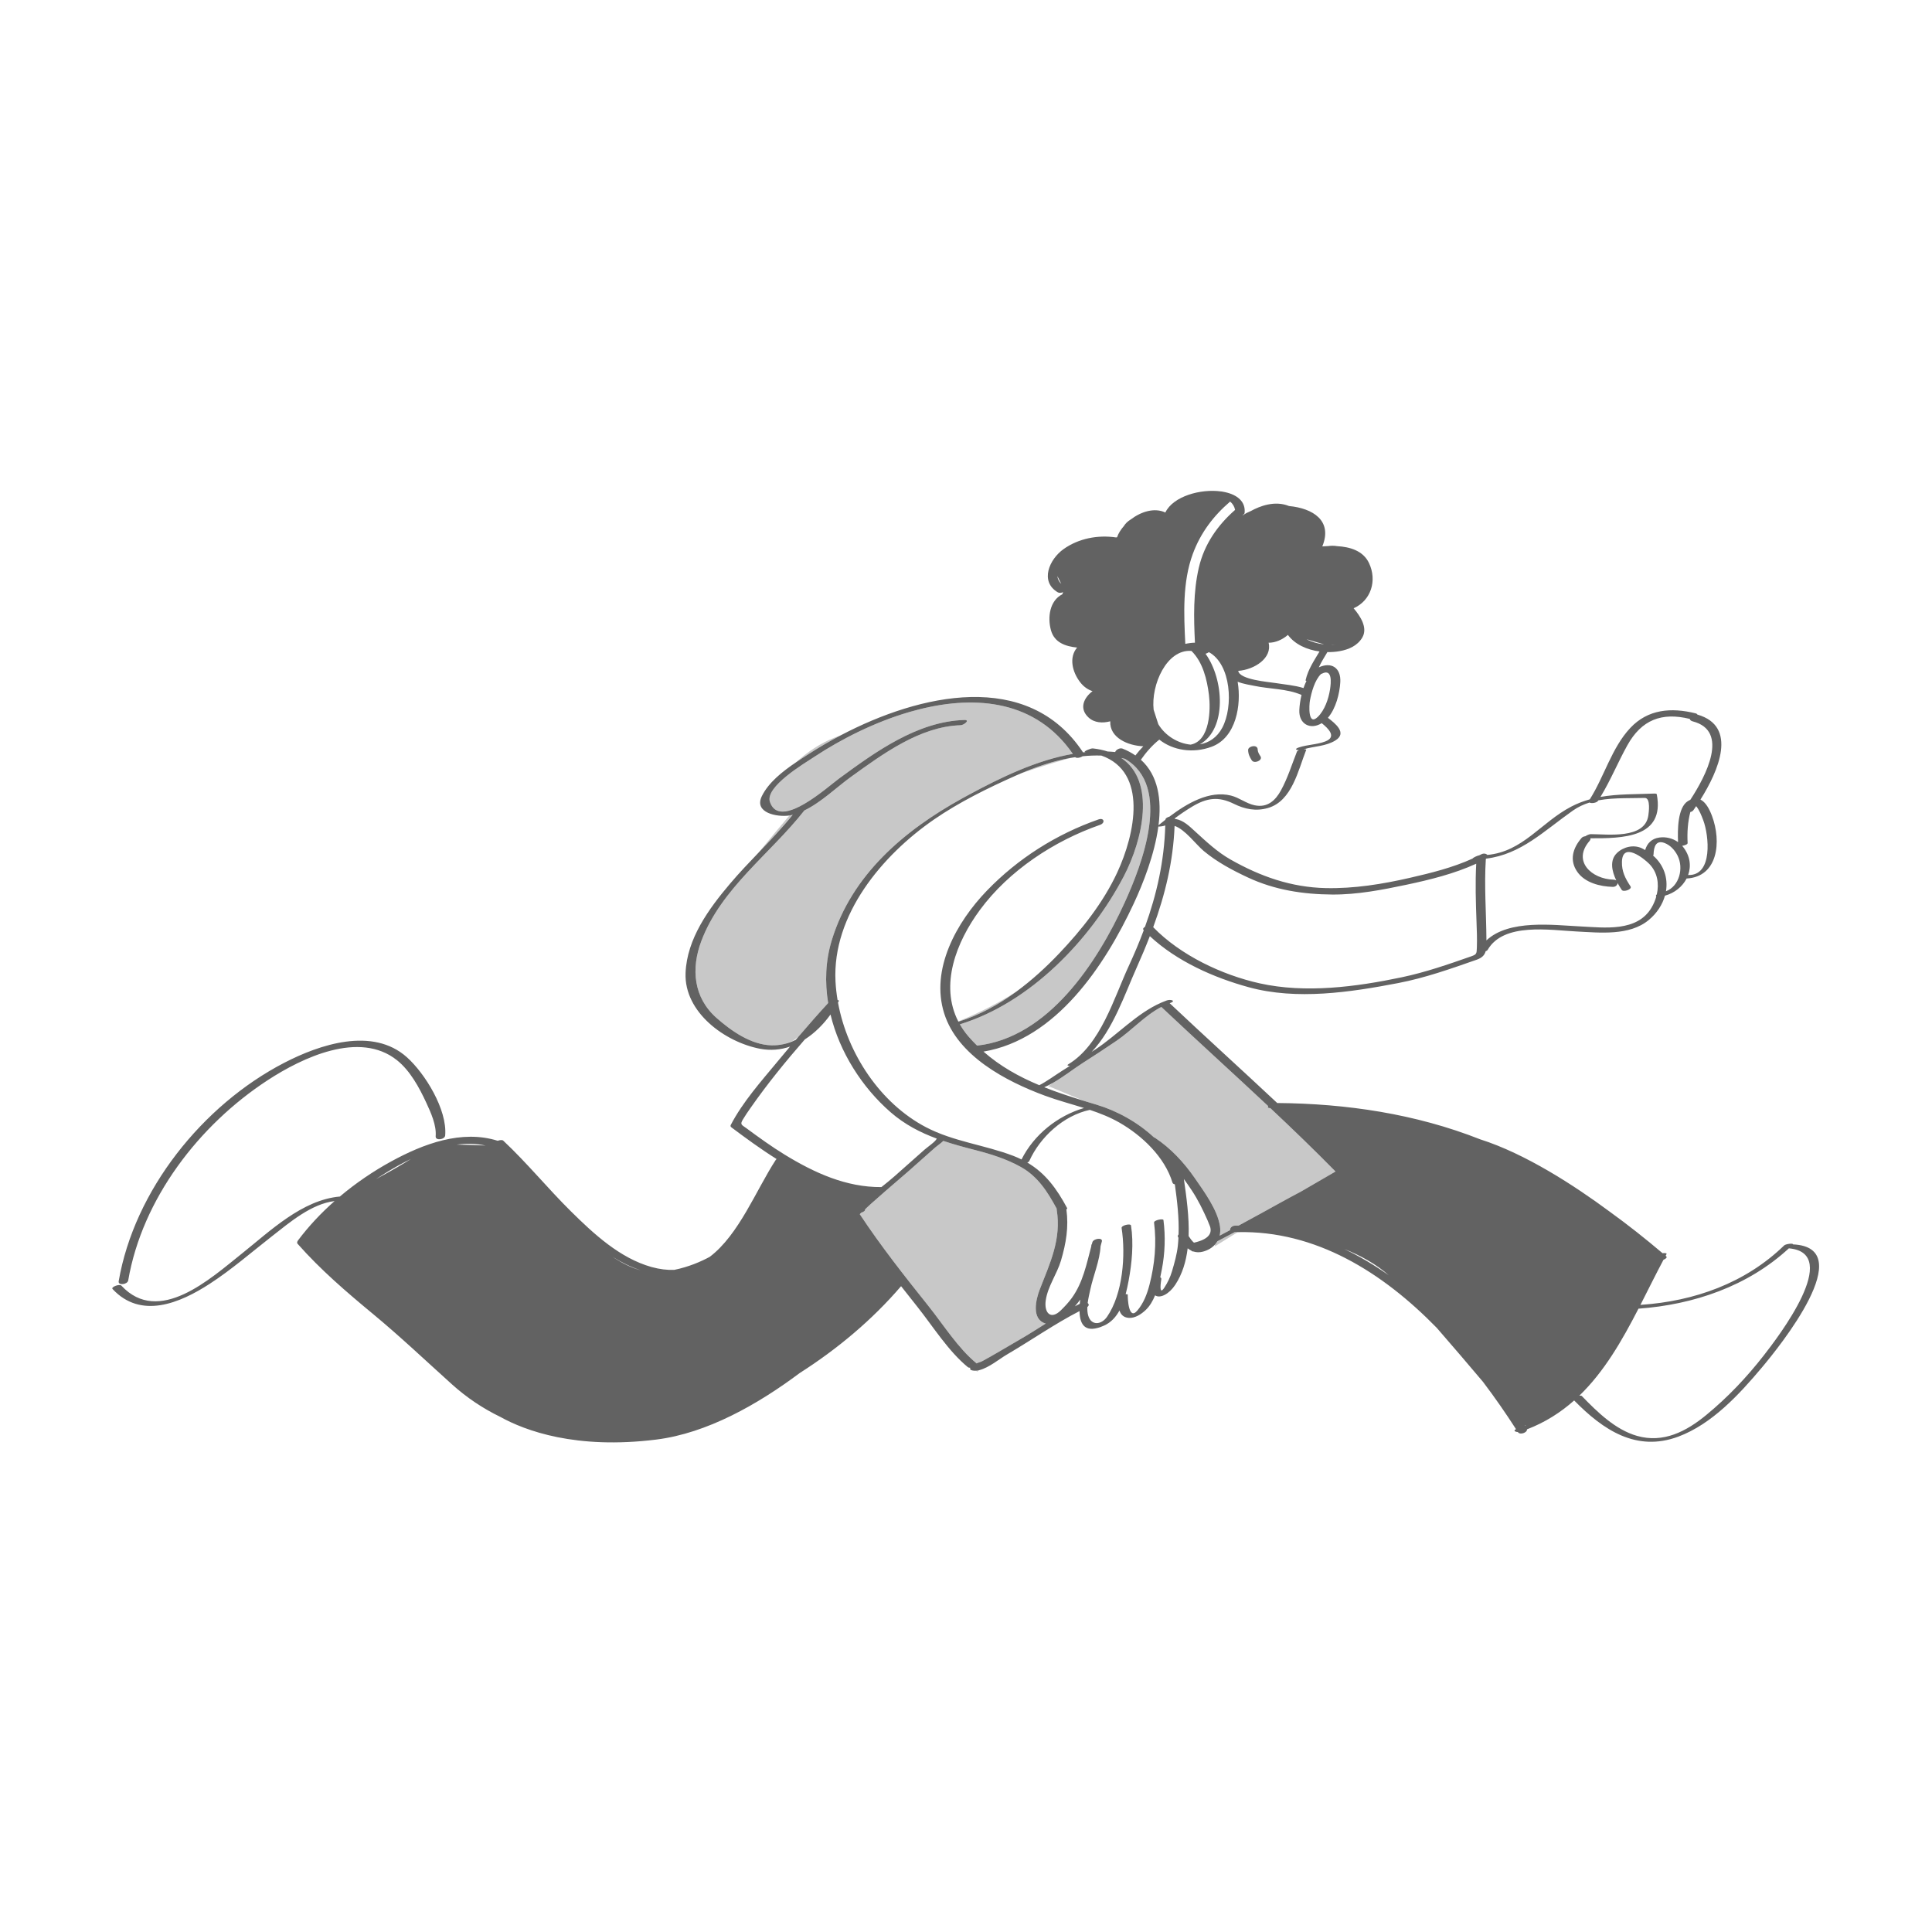
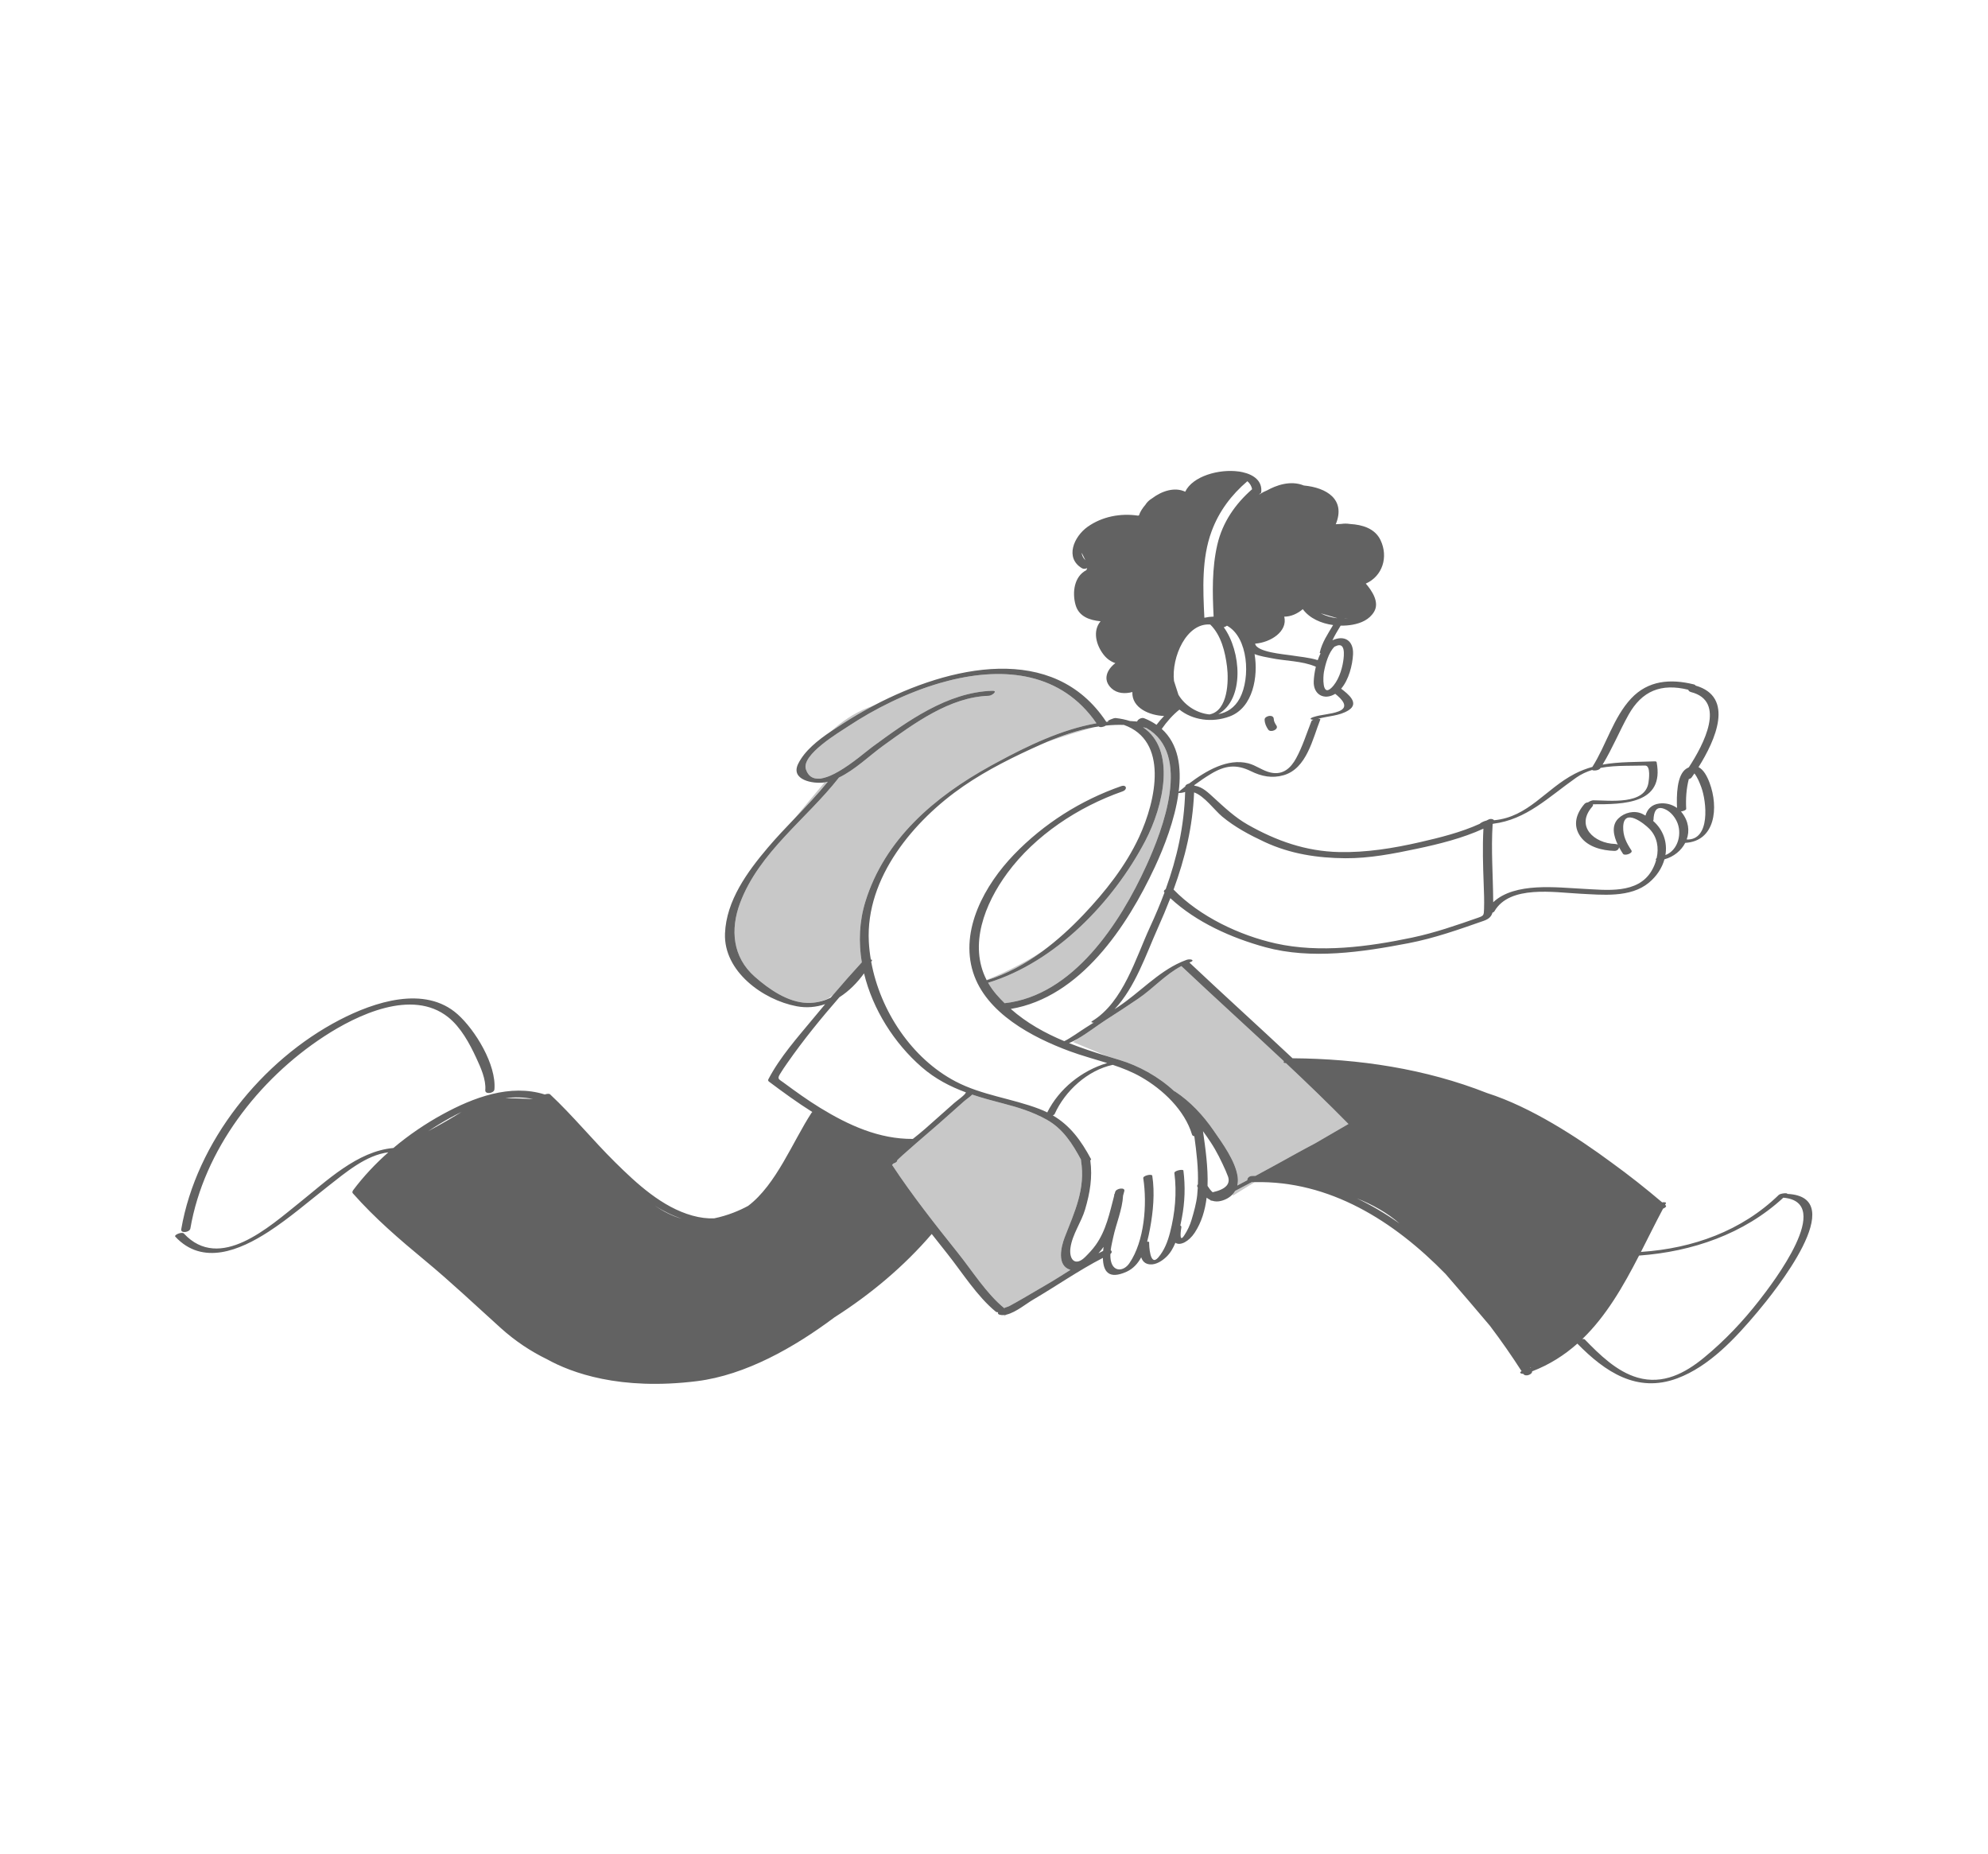
- <svg xmlns="http://www.w3.org/2000/svg" version="1.1" id="Layer_1" x="0px" y="0px" width="595.28px" height="595.28px" viewBox="0 0 595.28 595.28" enable-background="new 0 0 595.28 595.28" xml:space="preserve">
+ <svg xmlns="http://www.w3.org/2000/svg" version="1.1" id="Layer_1" x="0px" y="0px" width="590px" height="550px" viewBox="0 0 595.28 595.28" enable-background="new 0 0 595.28 595.28" xml:space="preserve">
  <path id="color_x5F_2" fill="#c8c8c8" d="M295.255,314.709c3.191-1.286,10.796-4.563,17.909-9.186  c-5.479,4.016-11.459,7.308-17.859,9.275C295.289,314.769,295.271,314.739,295.255,314.709z M346.231,270.058  c-10.254,19.577-28.83,38.938-50.48,45.549c0.736,1.286,1.614,2.543,2.662,3.762c0.851,0.988,1.738,1.909,2.642,2.801  c21.992-2.429,37.091-25.707,45.482-44.091c5.37-11.765,14.642-35.886,0.073-44.271c-0.371-0.09-0.742-0.179-1.114-0.256  C356.19,240.751,352.165,258.729,346.231,270.058z M259.195,226.482c-0.757,0.29-1.481,0.569-2.158,0.833  c-4.333,1.686-8.4,4.501-11.772,7.566c1.324-0.896,2.636-1.736,3.859-2.527C252.222,230.351,255.608,228.362,259.195,226.482z   M296.386,246.048c0.705-0.411,1.458-0.821,2.249-1.229c9.707-5.249,20.703-10.58,31.922-12.54  c-11.283-16.369-29.535-18.17-47.247-13.737c-1.024,0.266-2.046,0.542-3.064,0.828c-10.698,3.111-21.035,8.339-29.33,13.819  c-3.09,2.042-15.24,9.215-13.69,13.874c0.727,2.184,2.163,3.018,3.968,3.002c0.558-0.051,1.124-0.129,1.68-0.223  c0.696-0.167,1.425-0.418,2.173-0.736c0.868-0.371,1.761-0.83,2.657-1.345c4.472-2.573,9.008-6.546,10.804-7.864  c11.2-8.219,24.167-17.625,38.594-18.06c1.953-0.059-0.08,1.587-1.134,1.619c-12.497,0.376-23.997,8.879-33.774,15.918  c-4.5,3.239-9.115,7.813-14.351,10.335c-10.423,13.315-25.644,23.979-31.759,40.269c-3.189,8.495-2.43,17.38,4.696,23.665  c4.544,4.007,10.642,8.291,16.952,8.438c1.32,0.03,2.563-0.111,3.748-0.372c1.794-0.515,2.891-1.061,2.891-1.061l1.646-1.234  c2.997-3.505,6.037-6.973,9.155-10.366c-1.066-6.446-0.822-13.047,1.127-19.4C262.475,269.517,278.582,255.883,296.386,246.048z   M243.22,251.27c-2.563,3.042-5.967,7.114-9.547,11.489c3.645-3.813,7.283-7.633,10.589-11.718c-0.127,0.033-0.252,0.075-0.38,0.105  C243.676,251.194,243.454,251.235,243.22,251.27z M314.601,238.279c6.052-2.089,11.771-3.774,15.192-4.739  C324.588,234.479,319.475,236.208,314.601,238.279z M325.586,372.702c-0.016-0.096-0.01-0.187,0.005-0.275  c-2.781-5.146-5.772-9.915-11.044-12.863c-4.432-2.479-9.227-3.969-14.124-5.228c-3.34-0.858-6.606-1.741-9.771-2.806  c-0.821,0.809-1.988,1.568-2.615,2.129c-2.669,2.382-5.349,4.752-8.027,7.124c-1.348,1.193-13.696,11.695-13.525,11.976  c0.156,0.258-0.376,0.629-1.031,0.862l-0.535,0.507c6.506,9.84,13.86,19.15,21.218,28.359c4.546,5.69,9.059,12.926,14.741,17.579  c0.011,0.009,0.014,0.019,0.023,0.026c0.25-0.197,1.206-0.409,1.699-0.675c1.521-0.818,3.022-1.669,4.513-2.54  c2.384-1.393,4.757-2.803,7.15-4.18c2.694-1.552,5.321-3.23,7.956-4.895c-0.051-0.014-0.102-0.018-0.152-0.033  c-4.318-1.37-2.906-7.365-1.701-10.464C323.557,389.102,327.067,381.822,325.586,372.702z M301.035,422.648l0.711-0.489  c-0.324,0.082-0.644,0.146-0.954,0.172L301.035,422.648z M301.037,420.364c0.062,0.005,0.124,0.011,0.181,0.025  c-0.071-0.018-0.13-0.035-0.18-0.054C301.039,420.346,301.037,420.354,301.037,420.364z M391.435,341.445  c-0.805-0.011-0.906-0.3-0.674-0.63c-10.925-10.242-22.039-20.288-32.938-30.559c-5.145,2.696-9.025,7.172-13.848,10.455  c-3.417,2.327-6.878,4.592-10.365,6.813c-2.736,1.743-5.916,4.274-9.196,6.138l-1.379,0.984l10.816,4.507  c1.34,0.411,2.684,0.819,4.031,1.222c6.156,1.841,12.59,5.334,17.66,10.061c0.11,0.025,0.212,0.061,0.297,0.116  c4.885,3.228,8.951,7.606,12.273,12.409c2.834,4.099,7.069,9.838,7.789,14.923c0.143,1.013,0.096,1.967-0.115,2.846  c1.079-0.567,2.153-1.142,3.229-1.716c-0.096-0.575,0.524-1.334,1.496-1.373c0.375-0.016,0.743-0.006,1.115-0.015  c4.56-2.457,9.095-4.959,13.624-7.469c1.804-1,3.646-1.973,5.491-2.952l10.753-6.244  C404.952,354.307,398.236,347.831,391.435,341.445z M375.097,382.454c-0.214,0.367-0.466,0.711-0.754,1.029  c0.02,0.318,0.026,0.498,0.026,0.498l7.003-4.339c-0.323,0.008-0.642,0-0.966,0.013C378.64,380.597,376.872,381.531,375.097,382.454  z" />
  <path id="color_x5F_1" d="M385.71,234.292c-0.669-1.014-1.12-1.977-1.145-3.206c-0.015-0.723,1.023-1.146,1.592-1.187  c0.662-0.047,1.332,0.248,1.346,0.978c0.016,0.809,0.424,1.472,0.855,2.128C389.206,234.286,386.449,235.412,385.71,234.292z   M542.897,421.316c-6.985,8.312-15.432,17.483-25.803,21.341c-12.893,4.795-23.141-2.04-32.07-11.157  c-4.138,3.678-8.898,6.735-14.53,8.903c0.085,1.048-2.193,1.802-2.788,0.868c-0.01-0.015-0.02-0.03-0.029-0.046  c-0.852-0.027-1.5-0.434-0.568-0.878c-3.119-4.845-6.523-9.769-10.204-14.616c-4.185-4.955-9.171-10.807-14.21-16.592  c-16.67-17.075-37.287-30.041-61.321-29.497c-0.323,0.008-0.642,0-0.966,0.013c-1.766,0.941-3.534,1.876-5.309,2.799  c-0.214,0.367-0.466,0.711-0.754,1.029c-0.899,0.996-2.143,1.749-3.691,2.164c-1.08,0.289-2.033,0.244-2.891-0.027  c-0.365-0.021-0.635-0.097-0.633-0.245c-0.42-0.198-0.814-0.456-1.189-0.751c-0.499,4.047-1.63,7.901-3.828,11.246  c-1.871,2.847-4.673,4.309-6.213,3.238c-0.699,1.721-1.612,3.307-2.889,4.523c-1.333,1.271-3.315,2.594-5.281,2.424  c-1.601-0.137-2.408-1.061-2.804-2.274c-1.093,1.997-2.588,3.683-4.726,4.642c-5.714,2.564-7.497-0.064-7.581-4.456  c-7.709,3.962-15.027,9.096-22.501,13.462c-2.035,1.188-5.431,3.994-8.367,4.73c-0.324,0.082-0.644,0.146-0.954,0.172  c-0.444,0.037-0.871,0.012-1.275-0.09c-0.621-0.156-0.723-0.476-0.551-0.808c-0.31,0.004-0.588-0.054-0.773-0.205  c-5.98-4.898-10.747-12.546-15.512-18.548c-1.686-2.123-3.371-4.25-5.047-6.387c-8.913,10.397-19.652,19.381-31.263,26.78  c-12.91,9.66-28.542,18.528-44.149,20.479c-24.814,3.102-40.423-2.736-48.108-7.002c-5.28-2.564-10.271-5.871-14.902-10.047  c-8.108-7.309-15.954-14.749-24.377-21.72c-8.107-6.709-16.066-13.539-23.048-21.441c-0.03-0.034-0.062-0.066-0.092-0.101  c-0.041-0.046-0.065-0.092-0.09-0.139c-0.064-0.123-0.076-0.246-0.042-0.366c0.025-0.164,0.101-0.346,0.251-0.546  c3.272-4.365,7.093-8.43,11.269-12.121c-7.161,0.865-13.804,6.55-19.253,10.809c-6.347,4.961-12.473,10.307-19.242,14.698  c-9.183,5.958-21.168,10.997-29.912,1.591c-0.576-0.62,2.147-1.654,2.716-1.043c11.56,12.436,27.461-2.161,37.205-9.94  c8.626-6.888,18.512-16.485,30.107-17.509c4.951-4.174,10.346-7.833,15.888-10.857c9.792-5.344,21.619-9.834,32.755-6.326  c0.65-0.234,1.405-0.325,1.709-0.04c7.345,6.882,13.712,14.723,20.867,21.794c6.998,6.918,15.098,14.43,24.82,17.141  c2.515,0.701,4.833,0.964,6.992,0.885c4.461-0.919,8.196-2.528,10.93-4.012c9.027-6.81,14.364-20.727,20.372-29.903  c0.041-0.063,0.108-0.121,0.187-0.178l0.03-0.076c-4.815-3.019-9.425-6.396-13.863-9.718c-0.303-0.227-0.401-0.451-0.216-0.807  c3.688-7.068,9.296-13.346,14.349-19.45c1.288-1.556,2.582-3.107,3.884-4.653c-2.856,0.976-5.945,1.29-9.191,0.675  c-10.809-2.048-23.464-11.212-22.989-23.366c0.413-10.549,7.183-19.817,13.77-27.58c2.76-3.252,5.714-6.351,8.673-9.445  c3.645-3.813,7.283-7.633,10.589-11.718c-0.127,0.033-0.252,0.075-0.38,0.105c-0.205,0.048-0.428,0.089-0.662,0.123  c-3.801,0.555-11-0.815-8.496-5.945c2.068-4.235,6.368-7.62,10.541-10.442c1.324-0.896,2.636-1.736,3.859-2.527  c3.097-2.004,6.483-3.992,10.071-5.872c24.147-12.653,57.499-20.374,74.509,5.339c0.28-0.032,0.562-0.064,0.842-0.092  c-0.07-0.008-0.133-0.021-0.204-0.029c-0.74-0.081,1.709-1.18,2.386-1.105c1.68,0.184,3.181,0.516,4.548,0.952  c0.774,0.037,1.548,0.088,2.321,0.168c0.216-0.694,1.439-1.382,2.271-1.056c1.498,0.588,2.802,1.303,3.967,2.107  c0.748-0.974,1.563-1.93,2.434-2.832c-4.695-0.155-10.428-2.616-10.185-7.689c-2.36,0.625-4.894,0.492-6.696-1.18  c-2.976-2.762-1.469-6.062,1.235-8.105c-1.414-0.456-2.724-1.359-3.79-2.732c-2.454-3.162-3.549-7.674-0.959-10.705  c-3.522-0.353-6.988-1.499-8.05-5.302c-1.109-3.969-0.44-9.127,3.485-11.117c0.117-0.237,0.201-0.457,0.261-0.658  c-0.549,0.24-1.204,0.318-1.647,0.057c-5.642-3.334-2.601-10.212,1.777-13.318c4.667-3.313,10.569-4.423,16.177-3.593  c0.111-0.021,0.217-0.043,0.316-0.062c0.366-1.175,1.184-2.398,2.079-3.435c0.454-0.727,1.13-1.457,2.151-2.058  c3.115-2.372,7.263-3.725,10.634-2.124c2.382-5.005,10.893-7.382,17.214-6.489c0.072,0.011,0.147,0.017,0.219,0.027  c0.042,0.005,0.083,0.013,0.126,0.018c0.3,0.049,0.591,0.11,0.879,0.174c3.717,0.823,6.377,2.917,5.976,6.443  c-0.024,0.216-0.267,0.415-0.597,0.573c0.021,0.041,0.039,0.078,0.055,0.109c0.047-0.037,0.088-0.074,0.146-0.112  c0.679-0.45,1.466-0.847,2.32-1.196c2.714-1.503,7.363-3.334,11.771-1.544c7.315,0.688,13.522,4.479,10.254,12.439  c0.593-0.047,1.208-0.084,1.84-0.105c0.728-0.11,1.664-0.151,2.719,0.024c4.005,0.23,8.043,1.431,9.833,5.217  c2.543,5.38,0.64,11.528-4.745,13.928c2.005,2.331,4.472,6,2.661,9.037c-1.507,2.529-4.18,3.678-6.989,4.178  c-1.184,0.211-2.455,0.307-3.753,0.283c-0.936,1.547-1.881,3.08-2.643,4.704c3.904-1.785,6.872,0.132,6.619,4.591  c-0.194,3.422-1.348,8.084-3.817,10.958c2.177,1.665,6.034,4.638,2.354,6.942c-3.007,1.883-6.513,1.769-9.789,2.741  c0.467-0.02,0.81,0.041,0.75,0.19c-2.471,6.225-4.356,15.782-11.806,17.918c-3.673,1.053-7.069,0.389-10.482-1.293  c-4.697-2.313-8.285-1.889-12.882,0.882c-1.842,1.11-3.603,2.31-5.316,3.583c0,0.064-0.004,0.129-0.005,0.195  c0.086-0.002,0.172,0.003,0.256,0.017c2.433,0.402,4.271,2.249,6.035,3.858c3.449,3.146,6.797,6.309,10.882,8.627  c9.214,5.229,18.697,8.569,29.363,8.805c8.701,0.191,17.389-1.216,25.852-3.153c6.526-1.494,13.214-3.146,19.348-5.934  c0.201-0.331,1.475-0.908,2.082-1.017c0.209-0.106,0.424-0.201,0.631-0.311c0.735-0.389,1.521-0.2,1.847,0.198  c10.996-1.013,16.504-10.028,25.912-14.917c1.871-0.972,3.758-1.68,5.662-2.211c4.447-7.001,6.744-15.881,12.463-21.983  c5.468-5.833,12.648-6.359,20.101-4.524c0.352,0.087,0.521,0.224,0.571,0.383c12.61,3.614,6.43,17.512,0.964,26.195  c1.623,0.804,2.752,2.908,3.54,5.004c2.999,7.979,1.862,18.789-7.81,19.318c-1.277,2.488-3.69,4.471-6.673,5.287  c-0.772,2.746-2.447,5.387-5.007,7.509c-5.95,4.931-15.095,3.879-22.208,3.525c-8.183-0.407-22.5-2.838-27.402,5.65  c-0.104,0.179-0.34,0.334-0.631,0.454c-0.327,1.157-1.072,2.003-2.768,2.596c-7.991,2.794-15.844,5.594-24.189,7.197  c-14.788,2.842-31.248,5.32-46.01,1.286c-10.78-2.946-22.152-7.975-30.498-15.747c-1.261,3.255-2.632,6.508-4.1,9.785  c-3.665,8.184-7.22,18.926-13.818,25.867c0.376-0.246,0.757-0.488,1.132-0.736c6.834-4.519,12.683-11.07,20.225-14.391  c0.219-0.096,0.441-0.186,0.664-0.277c0.374-0.152,0.748-0.307,1.131-0.443c1.156-0.411,2.979,0.11,1.04,0.801  c-0.055,0.02-0.107,0.043-0.162,0.063c10.963,10.337,22.148,20.442,33.14,30.748c21.313,0.167,42.643,3.338,62.536,11.188  c13.931,4.432,28.97,14.194,39.899,22.284c5.588,4.035,11.006,8.323,16.279,12.796c0.738-0.102,1.398-0.016,1.227,0.3  c-0.091,0.168-0.181,0.338-0.272,0.507c0.06,0.051,0.121,0.102,0.181,0.152c0.393,0.337-0.134,0.795-0.839,1.073  c-2.42,4.548-4.729,9.253-7.113,13.917c0.083-0.021,0.161-0.035,0.226-0.04c16.403-1.116,32.136-6.704,44.064-18.297  c0.47-0.457,2.822-0.76,2.719-0.323C573.065,384.343,548.164,415.05,542.897,421.316z M516.885,263.63  c-0.836-1.666-2.221-3.219-4.015-3.891c-2.666-0.999-3.31,1.202-3.386,3.52c-0.004,0.127-0.058,0.244-0.145,0.352  c3.372,2.933,4.643,7.001,3.97,10.998C517.408,273.059,518.842,267.527,516.885,263.63z M522.619,248.382  c-0.293,0.435-0.582,0.854-0.857,1.245c-0.217,0.308-0.565,0.489-0.941,0.567c-0.805,3.105-1.011,6.373-0.837,9.564  c0.022,0.403-0.89,0.727-1.696,0.86c0.081,0.093,0.171,0.175,0.249,0.271c2.262,2.842,2.584,5.998,1.6,8.717  c7.729,0.267,6.413-12.225,4.671-16.856C524.251,251.27,523.61,249.632,522.619,248.382z M493.129,245.544  c5.344-0.951,10.835-0.795,16.519-1.033c0.186-0.008,0.78-0.045,0.835,0.248c2.554,13.424-10.601,13.562-20.455,13.529  c0.071,0.225,0.009,0.501-0.271,0.824c-5.39,6.215,0.646,11.741,7.392,11.923c0.368,0.01,0.649,0.097,0.852,0.23  c-1.345-2.809-2.123-6.181,0.205-8.436c1.937-1.877,5.084-2.672,7.632-1.485c0.377,0.176,0.715,0.379,1.063,0.574  c0.576-2.025,1.958-3.541,4.405-3.867c2.008-0.268,4.087,0.244,5.728,1.418c-0.161-3.806-0.135-10.639,3.026-12.638  c0.267-0.169,0.524-0.304,0.775-0.417c4.788-7.328,12.08-21.229,0.714-24.15c-0.561-0.145-0.831-0.434-0.901-0.758  c-8.688-2.135-14.876,0.313-19.221,8.107C498.507,234.853,496.253,240.421,493.129,245.544z M457.99,289.431  c0,0.109,0.001,0.215,0.002,0.321c6.959-6.54,20.564-4.714,28.936-4.31c7.408,0.359,17.484,1.781,21.957-5.814  c0.624-1.059,1.117-2.217,1.448-3.413c-0.216-0.147-0.11-0.411,0.164-0.659c0.732-3.277,0.21-6.774-2.311-9.354  c-1.616-1.653-8.248-6.982-8.44-0.693c-0.09,2.953,1.02,5.154,2.638,7.584c0.625,0.938-2.19,1.87-2.697,1.109  c-0.411-0.617-0.856-1.343-1.276-2.128c-0.03,0.591-0.585,1.21-1.49,1.186c-3.864-0.104-8.508-1.221-10.896-4.585  c-2.545-3.587-1.426-7.364,1.288-10.492c0.272-0.314,0.712-0.479,1.162-0.521c0.438-0.324,1.246-0.651,1.674-0.65  c5.239,0.016,16.622,1.588,17.719-5.691c0.118-0.778,0.817-5.513-1.102-5.467c-2.095,0.051-4.189,0.045-6.283,0.082  c-2.674,0.047-5.385,0.174-8.002,0.666c-0.028,0.043-0.053,0.088-0.081,0.132c-0.419,0.646-2.063,0.907-2.649,0.542  c-1.782,0.555-3.496,1.336-5.094,2.459c-8.941,6.283-15.979,13.484-26.695,14.814c-0.045,0.033-0.1,0.065-0.152,0.098  C457.277,272.92,457.936,281.157,457.99,289.431z M410.296,198.646c0.393-0.011,0.775-0.038,1.15-0.076  c-0.401,0.018-0.785,0.033-1.133,0.043C410.308,198.624,410.303,198.635,410.296,198.646z M327,179.909l-1.207-2.413  C325.882,178.358,326.257,179.18,327,179.909z M126.604,357.109c-2.498,1.199-4.891,2.53-7.118,3.887  c-1.225,0.746-2.44,1.521-3.643,2.317c0.394-0.224,0.79-0.447,1.194-0.666C121.365,360.304,124.369,358.499,126.604,357.109z   M149.588,352.956c-2.92-0.615-5.901-0.66-8.875-0.289C143.65,352.713,146.85,352.832,149.588,352.956z M197.365,391.392  c-3.011-0.988-5.906-2.444-8.655-4.164C191.428,389.048,194.377,390.585,197.365,391.392z M359.04,254.331  c-0.578,0.225-1.652,0.381-2.136,0.336c-1.158,8.611-4.704,17.563-7.592,23.759c-8.887,19.067-23.941,41.839-46.282,45.59  c5.127,4.52,10.971,7.755,17.187,10.349c1.923-0.908,5.212-3.292,6.987-4.402c0.821-0.514,1.637-1.036,2.455-1.554  c-0.644-0.002-1.052-0.146-0.418-0.531c9.904-6.035,13.925-20.248,18.536-30.215c1.703-3.682,3.258-7.356,4.635-11.053  c-0.018-0.019-0.038-0.036-0.055-0.055c-0.318-0.333-0.047-0.708,0.431-0.985C356.424,275.547,358.719,265.333,359.04,254.331z   M361.911,254.476c-0.442,11.034-2.92,21.17-6.591,31.207c8.422,8.664,21.184,14.712,32.811,17.3  c14.111,3.141,29.718,1.089,43.773-1.868c7.314-1.539,14.235-3.949,21.271-6.409c1.81-0.633,1.802-0.792,1.873-2.804  c0.094-2.647-0.016-5.295-0.113-7.941c-0.219-5.949-0.406-11.893-0.088-17.838c-6.754,3.09-14.212,4.937-21.402,6.459  c-7.494,1.586-15.244,3.092-22.934,3.038c-9.026-0.063-17.748-1.399-25.989-5.245c-4.822-2.25-9.51-4.744-13.614-8.156  C368.463,260.185,365.174,255.576,361.911,254.476z M403.615,215.825c-0.255,1.383-0.672,8.032,2.395,5.087  c2.15-2.064,3.343-5.606,3.79-8.478c0.316-2.031,0.792-6.506-2.446-4.89c-0.104,0.052-0.209,0.09-0.314,0.12  C405.086,209.528,404.071,213.353,403.615,215.825z M402.584,196.96c1.58,0.844,3.401,1.352,5.212,1.566  c0.007-0.013,0.015-0.026,0.021-0.039L402.584,196.96z M381.515,206.706c0.431,2.734,9.358,3.405,11.358,3.731  c2.839,0.463,5.954,0.686,8.759,1.563c0.26-0.757,0.564-1.494,0.908-2.197c-0.181-0.036-0.289-0.106-0.264-0.22  c0.742-3.295,2.603-6.012,4.29-8.85c-3.818-0.521-7.555-2.139-9.737-5.104c-1.724,1.476-3.848,2.415-5.953,2.408  C392.036,202.779,386.535,206.322,381.515,206.706z M365.209,198.313c0.001,0.027,0.011,0.05,0.014,0.076  c1.017-0.226,2.006-0.35,2.959-0.369c-0.376-7.734-0.561-15.521,1.197-23.113c1.668-7.202,5.772-13.072,11.17-17.799  c-0.191-1.036-0.729-1.894-1.525-2.568c-5.114,4.391-9.091,9.59-11.503,16.131C364.311,179.372,364.761,189.222,365.209,198.313z   M372.476,200.937c-0.271,0.211-0.646,0.393-1.029,0.501c5.614,7.743,6.72,23.076-1.753,27.904c2.757-0.467,5.286-2.069,6.909-5.118  C380.081,217.689,379.341,204.679,372.476,200.937z M355.452,218.672l1.439,4.463c2.142,3.571,6.054,5.93,9.966,6.302  c0.035-0.008,0.07-0.02,0.104-0.026c5.88-1.218,6.089-10.821,5.536-15.286c-0.586-4.724-1.869-10.112-5.394-13.56  C359.475,199.938,354.605,211.019,355.452,218.672z M351.524,234.09c5.376,4.844,6.423,12.346,5.436,20.179  c0.678-0.553,1.386-1.123,2.125-1.701c0-0.011,0.001-0.021,0.001-0.031c0.004-0.417,0.584-0.737,1.225-0.91  c5.5-4.144,12.354-8.152,18.972-6.496c2.564,0.641,4.664,2.431,7.284,2.987c3.934,0.836,6.397-1.458,8.105-4.57  c2.088-3.806,3.343-7.942,4.938-11.962c0.072-0.181,0.308-0.33,0.614-0.447c-0.86-0.011-1.456-0.361-0.03-0.841  c2.653-0.893,5.582-0.851,8.186-1.86c3.57-1.386,0.922-3.972-1.133-5.619c-3.521,2.183-7.102,0.271-6.904-4.055  c0.064-1.416,0.287-3.032,0.679-4.656c-0.043-0.012-0.088-0.021-0.126-0.037c-4.331-1.879-9.798-1.771-14.386-2.744  c-1.086-0.23-3.346-0.55-5.177-1.272c0.007,0.042,0.019,0.081,0.026,0.123c1.152,6.913-0.424,17.083-8.038,19.909  c-5.732,2.128-11.917,1.145-16.118-2.198C355.031,229.604,353.078,231.854,351.524,234.09z M345.497,233.552  c10.693,7.199,6.667,25.178,0.734,36.506c-10.254,19.577-28.83,38.938-50.48,45.549c0.736,1.286,1.614,2.543,2.662,3.762  c0.851,0.988,1.738,1.909,2.642,2.801c21.992-2.429,37.091-25.707,45.482-44.091c5.37-11.765,14.642-35.886,0.073-44.271  C346.24,233.718,345.869,233.629,345.497,233.552z M331.273,233.3c-0.494,0.074-0.988,0.15-1.48,0.24  c-5.205,0.939-10.318,2.668-15.192,4.739c-0.571,0.243-1.142,0.487-1.707,0.739c-8.58,3.822-17.346,8.128-25.095,13.468  c-15.922,10.974-31.428,29.359-30.367,49.917c0.099,1.91,0.319,3.829,0.64,5.744c0.295,0.029,0.472,0.114,0.395,0.262  c-0.086,0.165-0.177,0.329-0.266,0.494c2.88,15.737,13.042,31.06,27.134,38.423c8.459,4.419,17.999,5.423,26.847,8.798  c0.902,0.344,1.751,0.723,2.567,1.124c3.798-7.608,11.101-13.46,19.256-15.855c-4.037-1.269-8.151-2.354-12.106-3.819  c-11.905-4.41-26.817-12.188-30.973-25.311c-4.325-13.661,3.851-28.195,13.139-37.826c9.564-9.917,21.414-17.42,34.411-21.961  c1.738-0.607,2.144,1.088,0.45,1.68c-14.144,4.941-28.035,14.054-37,26.213c-7.312,9.916-12.419,23.152-6.671,34.341  c0.015,0.03,0.034,0.06,0.049,0.09c6.4-1.968,12.38-5.26,17.859-9.275c4.778-3.502,9.181-7.542,13.15-11.718  c6.996-7.36,13.575-15.643,17.891-24.906c5.634-12.094,9.476-31.024-4.845-36.096c-1.94-0.071-3.881,0.013-5.814,0.21  C332.897,233.475,331.706,233.698,331.273,233.3z M245.193,320.381c0.274-0.322,0.548-0.646,0.823-0.967  c2.997-3.505,6.037-6.973,9.155-10.366c-1.066-6.446-0.822-13.047,1.127-19.4c6.176-20.131,22.283-33.765,40.087-43.6  c0.17-0.094,0.339-0.189,0.51-0.283c0.574-0.314,1.155-0.63,1.738-0.945c9.707-5.249,20.703-10.58,31.922-12.54  c-11.283-16.369-29.535-18.17-47.247-13.737c-1.023,0.257-2.045,0.532-3.064,0.828c-10.698,3.111-21.035,8.339-29.33,13.819  c-3.09,2.042-15.24,9.215-13.69,13.874c0.727,2.184,2.163,3.018,3.968,3.002c0.531-0.005,1.094-0.083,1.68-0.223  c0.696-0.167,1.425-0.418,2.173-0.736c0.868-0.371,1.761-0.83,2.657-1.345c4.472-2.573,9.008-6.546,10.804-7.864  c11.2-8.219,24.167-17.625,38.594-18.06c1.953-0.059-0.08,1.587-1.134,1.619c-12.497,0.376-23.997,8.879-33.774,15.918  c-4.5,3.239-9.115,7.813-14.351,10.335c-10.423,13.315-25.644,23.979-31.759,40.269c-3.189,8.495-2.43,17.38,4.696,23.665  c4.544,4.007,10.642,8.291,16.952,8.438c1.32,0.03,2.563-0.111,3.748-0.372C242.797,321.419,244.036,320.972,245.193,320.381z   M271.57,365.764c1.385-1.105,2.75-2.189,3.974-3.274c3.103-2.748,6.212-5.489,9.305-8.25c0.876-0.781,3.415-2.502,3.75-3.367  c0.007-0.018,0.021-0.035,0.031-0.053c-5.087-1.878-9.879-4.344-14.224-8.127c-8.783-7.647-15.713-18.495-18.513-30.103  c-2.157,3.003-4.835,5.705-7.909,7.665c-5.914,6.781-11.615,13.782-16.721,21.104c-0.825,1.183-1.656,2.368-2.391,3.61  c-0.938,1.586-0.333,1.594,1.179,2.709c3.829,2.823,7.695,5.624,11.757,8.108C250.911,361.354,260.697,365.839,271.57,365.764z   M301.218,420.39c-0.071-0.018-0.13-0.035-0.18-0.054c0.001,0.01,0,0.019,0,0.028C301.099,420.369,301.161,420.375,301.218,420.39z   M322.219,407.804c-0.051-0.014-0.102-0.018-0.152-0.033c-4.318-1.37-2.906-7.365-1.701-10.464  c3.191-8.205,6.702-15.484,5.221-24.604c-0.016-0.096-0.01-0.187,0.005-0.275c-2.781-5.146-5.772-9.915-11.044-12.863  c-4.432-2.479-9.227-3.969-14.124-5.228c-3.34-0.858-6.606-1.741-9.771-2.806c-0.821,0.809-1.988,1.568-2.615,2.129  c-2.669,2.382-5.349,4.752-8.027,7.124c-1.348,1.193-13.696,11.695-13.525,11.976c0.156,0.258-0.376,0.629-1.031,0.862  c-0.03,0.011-0.059,0.022-0.089,0.032l-0.457,0.457c0.004,0.006,0.008,0.012,0.012,0.018c6.506,9.84,13.86,19.15,21.218,28.359  c4.546,5.69,9.059,12.926,14.741,17.579c0.011,0.009,0.014,0.019,0.023,0.026c0.25-0.197,1.206-0.409,1.699-0.675  c1.521-0.818,3.022-1.669,4.513-2.54c2.384-1.393,4.757-2.803,7.15-4.18C316.957,411.146,319.584,409.468,322.219,407.804z   M332.829,400.431c-0.426,0.596-0.875,1.183-1.372,1.75c-0.086,0.098-0.18,0.205-0.273,0.312c0.5-0.264,1.006-0.516,1.512-0.767  C332.731,401.302,332.774,400.87,332.829,400.431z M361.988,364.908c-0.355-0.058-0.64-0.224-0.735-0.538  c-2.371-7.862-9.367-14.482-16.33-18.473c-2.896-1.66-5.98-2.875-9.133-3.926c-8.087,1.73-15.315,8.35-18.658,15.768  c-0.083,0.186-0.31,0.342-0.6,0.464c5.537,3.253,9.047,8.004,12.284,14.058c0.056,0.104-0.051,0.238-0.245,0.376  c0.749,5.444-0.101,10.444-1.658,15.735c-1.23,4.181-4.095,7.967-4.709,12.333c-0.531,3.777,1.52,6.13,4.693,3.001  c1.203-1.186,2.368-2.425,3.359-3.798c3.417-4.737,4.516-10.376,5.981-15.903c0.006-0.104,0.016-0.215,0.015-0.303  c-0.001-0.133,0.063-0.254,0.166-0.366c0.051-0.187,0.1-0.374,0.152-0.561c0.333-1.194,3.291-1.562,2.927-0.254  c-0.135,0.483-0.265,0.967-0.395,1.451c-0.242,4.503-2.241,9.027-3.169,13.381c-0.272,1.276-0.622,2.699-0.801,4.121  c0.392,0.307,0.473,0.799-0.099,1.229c-0.036,0.896,0.019,1.776,0.25,2.601c0.91,3.233,4.072,2.941,5.818,0.412  c4.884-7.076,5.774-19.034,4.483-27.346c-0.13-0.839,2.788-1.484,2.897-0.777c0.852,5.479,0.284,11.576-0.734,16.993  c-0.248,1.317-0.533,2.738-0.91,4.159c0.377-0.009,0.648,0.048,0.644,0.182c-0.036,1.009,0.227,8.021,2.901,4.929  c1.975-2.282,3.064-5.166,3.809-8.061c1.602-6.231,2.218-12.696,1.392-19.093c-0.097-0.748,2.825-1.34,2.897-0.775  c0.65,5.033,0.47,10.229-0.5,15.215c-0.15,0.771-0.313,1.591-0.488,2.424c0.231,0.107,0.368,0.293,0.325,0.578  c-0.078,0.517-0.879,5.367,0.92,2.629c1.036-1.576,1.848-3.283,2.383-5.096c0.749-2.538,1.512-5.218,1.793-7.857  c0.088-0.824,0.145-1.645,0.188-2.464c-0.024-0.036-0.05-0.071-0.074-0.107c-0.22-0.324-0.132-0.639,0.111-0.901  C363.313,375.158,362.702,370.058,361.988,364.908z M372.596,377.313c-0.18-0.448-0.36-0.896-0.541-1.344  c-1.396-3.141-2.885-6.202-4.779-9.083c-0.804-1.223-1.641-2.428-2.506-3.611c0.782,5.46,1.664,11.623,1.465,17.578  c0.483,0.734,1,1.49,1.643,2.037C372.298,381.892,373.87,380.033,372.596,377.313z M411.494,360.962  c-6.542-6.655-13.258-13.131-20.059-19.517c-0.805-0.011-0.906-0.3-0.674-0.63c-10.925-10.242-22.039-20.288-32.938-30.559  c-5.145,2.696-9.025,7.172-13.848,10.455c-3.417,2.327-6.878,4.592-10.365,6.813c-2.736,1.743-5.916,4.274-9.196,6.138  c-0.885,0.502-1.777,0.957-2.67,1.334c3.93,1.562,7.995,2.893,12.107,4.157c1.34,0.411,2.684,0.819,4.031,1.222  c6.156,1.841,12.59,5.334,17.66,10.061c0.11,0.025,0.212,0.061,0.297,0.116c4.885,3.228,8.951,7.606,12.273,12.409  c2.834,4.099,7.069,9.838,7.789,14.923c0.143,1.013,0.096,1.967-0.115,2.846c1.079-0.567,2.153-1.142,3.229-1.716  c-0.096-0.575,0.524-1.334,1.496-1.373c0.375-0.016,0.743-0.006,1.115-0.015c4.56-2.457,9.095-4.959,13.624-7.469  c1.804-1,3.646-1.973,5.491-2.952L411.494,360.962z M427.901,392.927c-3.944-3.47-8.731-6.106-13.734-8.094  C418.938,387.103,423.518,389.833,427.901,392.927z M470.146,439.192c-0.111,0.004-0.216,0.003-0.318,0.002  c0.022,0.035,0.045,0.07,0.068,0.105C469.981,439.265,470.062,439.228,470.146,439.192z M551.181,384.632  c-12.655,11.684-29.314,17.357-46.339,18.59c-5.069,9.844-10.555,19.415-18.232,26.812c0.352-0.046,0.651-0.022,0.792,0.122  c4.711,4.86,10.291,10.357,17.011,12.268c8.106,2.304,15.154-1.367,21.331-6.455c6.614-5.447,12.411-11.565,17.674-18.304  C547.822,412.024,567.769,386.085,551.181,384.632z M39.501,394.528c4.337-25.202,21.848-47.906,42.959-61.689  c10.599-6.921,28.272-15.402,39.841-6.183c4.083,3.254,6.884,8.454,9.036,13.093c1.395,3.006,3.191,6.946,2.898,10.353  c-0.126,1.466,2.822,1.032,2.932-0.238c0.683-7.93-6.189-19.105-11.813-24.124c-10.565-9.429-26.885-3.924-37.849,1.762  c-25.064,12.995-46.105,39.201-50.936,67.266C36.325,396.188,39.284,395.791,39.501,394.528z" fill="#626262" />
</svg>
